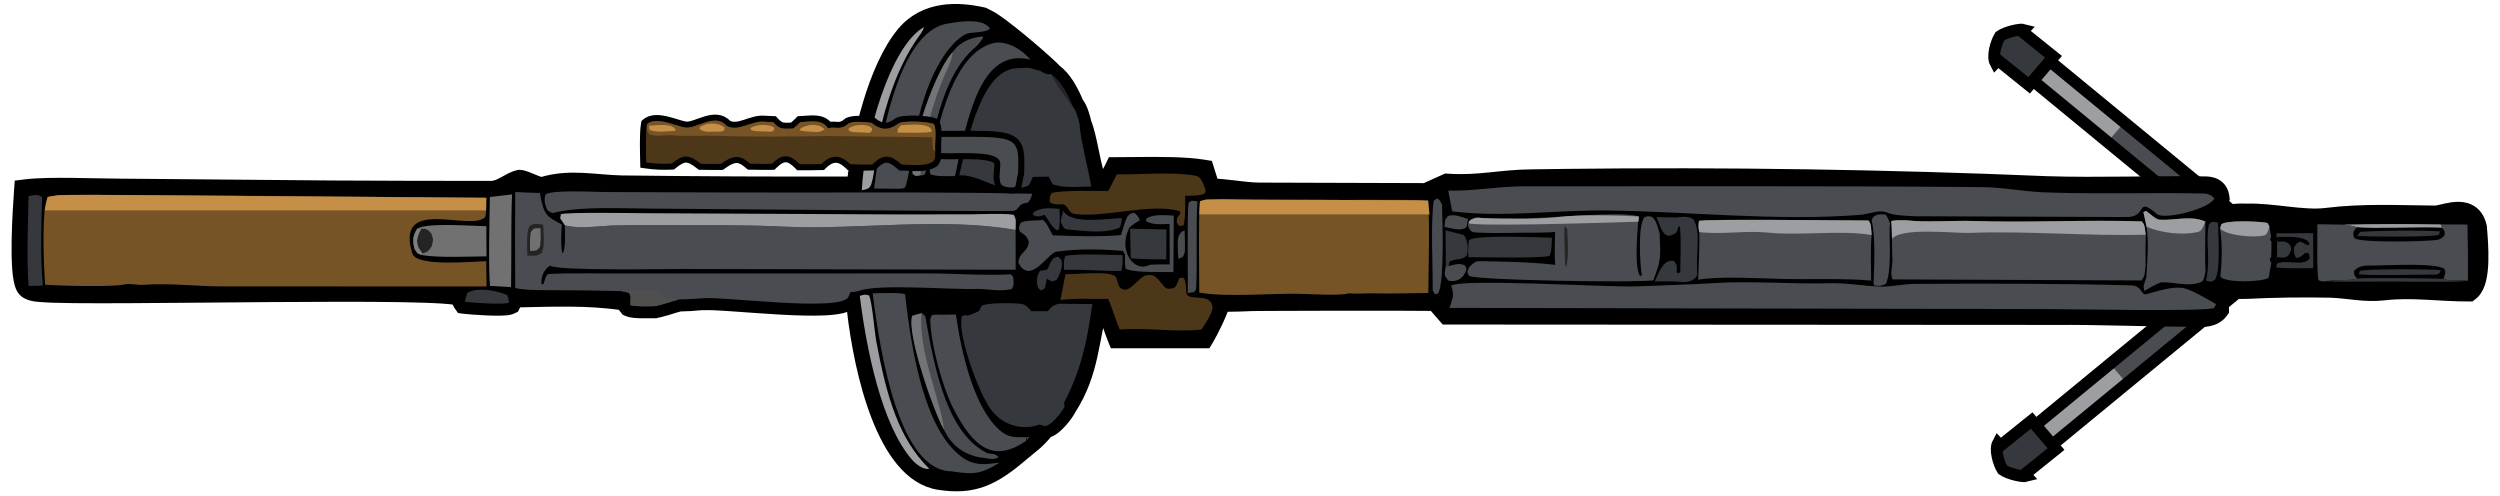
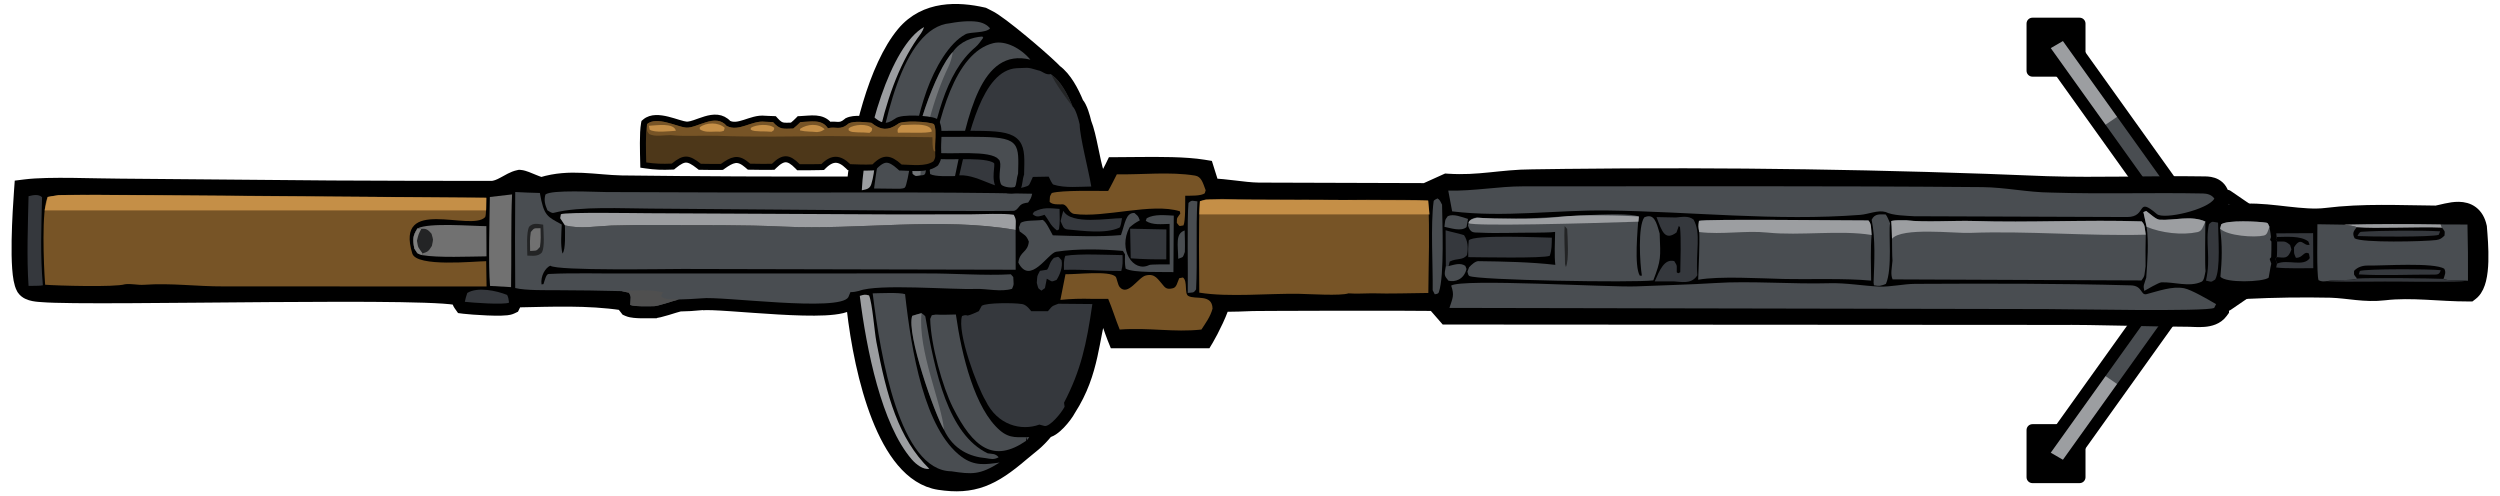
<svg xmlns="http://www.w3.org/2000/svg" width="212" height="42" viewBox="0 0 212 42" fill="none">
-   <path d="M174.21 5.244L194.648 22.051L193.222 23.715L172.658 6.803" fill="#9C9EA1" />
-   <path d="M180.172 10.343L194.228 21.902L192.581 23.824L178.522 12.262" fill="#494D51" />
-   <path d="M173.957 5.294L194.394 22.102L192.97 23.763L172.406 6.851" stroke="black" stroke-linejoin="round" />
-   <path d="M172.071 7.236L174.138 4.812L171.481 2.676L171.625 2.521C171.351 2.442 170.121 2.692 169.6 3.066C169.254 3.623 168.931 4.786 169.213 5.316L169.418 5.102L172.071 7.236Z" fill="#35383D" stroke="black" />
-   <path d="M174.426 37.651L194.863 20.843L193.437 19.179L172.873 36.091" fill="#9C9EA1" />
-   <path d="M180.388 32.551L194.444 20.992L192.797 19.07L178.738 30.632" fill="#494D51" />
-   <path d="M174.172 37.6L194.61 20.792L193.186 19.131L172.622 36.043" stroke="black" stroke-linejoin="round" />
-   <path d="M172.287 35.658L174.353 38.082L171.697 40.218L171.841 40.373C171.566 40.452 170.336 40.202 169.816 39.828C169.47 39.271 169.147 38.108 169.429 37.578L169.633 37.792L172.287 35.658Z" fill="#35383D" stroke="black" />
-   <path d="M122.806 27.01L122.574 27.01L122.422 26.835L121.57 25.858C120.496 25.838 116.89 25.833 113.409 25.838C111.526 25.841 109.686 25.847 108.314 25.854C107.629 25.857 107.06 25.86 106.663 25.863C106.465 25.865 106.31 25.867 106.205 25.869C106.177 25.87 106.152 25.871 106.132 25.871L106.052 25.874C105.227 25.912 104.714 25.92 104.322 25.924C104.094 25.926 103.913 25.928 103.738 25.933C103.709 26.03 103.675 26.133 103.637 26.238C103.531 26.525 103.39 26.854 103.241 27.176C102.945 27.817 102.601 28.47 102.418 28.774L102.27 29.021L94.542 29.021L94.413 28.701C94.303 28.427 94.121 27.91 93.947 27.411C93.813 27.026 93.681 26.65 93.582 26.379C93.502 26.351 93.435 26.326 93.37 26.298C93.023 27.612 92.856 28.827 92.559 30.156C92.23 31.629 91.756 33.133 90.719 34.748C90.547 35.077 90.205 35.535 89.855 35.901C89.672 36.09 89.468 36.276 89.265 36.41C89.163 36.477 89.047 36.543 88.922 36.585C88.891 36.596 88.857 36.605 88.821 36.613C87.953 37.66 87.561 37.852 86.704 38.584C85.497 39.617 84.461 40.354 83.35 40.766C82.223 41.183 81.061 41.252 79.625 41.031C78.398 40.843 77.372 40.123 76.525 39.122C75.68 38.123 74.989 36.815 74.424 35.378C73.294 32.503 72.632 29.012 72.308 26.16L72.309 26.16C72.282 25.928 72.259 25.775 72.234 25.672C72.224 25.673 72.212 25.674 72.199 25.676C72.115 25.753 72.023 25.814 71.934 25.86C71.769 25.947 71.578 26.01 71.381 26.058C70.986 26.154 70.488 26.207 69.939 26.235C68.838 26.289 67.438 26.241 66.03 26.16C64.622 26.08 63.176 25.965 61.999 25.885C61.407 25.845 60.883 25.812 60.457 25.797C60.021 25.781 59.721 25.785 59.56 25.805L59.56 25.806C59.437 25.821 58.98 25.848 58.559 25.869C58.212 25.887 57.834 25.901 57.642 25.903C57.401 25.961 56.999 26.092 56.558 26.226C56.337 26.293 56.11 26.358 55.914 26.404C55.76 26.441 55.557 26.481 55.383 26.475L55.382 26.477C55.197 26.476 54.763 26.488 54.375 26.481C54.175 26.477 53.967 26.467 53.781 26.447C53.612 26.429 53.403 26.397 53.236 26.322L53.121 26.271L53.043 26.17C53.024 26.146 52.921 26.014 52.821 25.887C52.798 25.857 52.775 25.826 52.753 25.798C49.828 25.365 46.832 25.499 43.822 25.559C43.819 25.562 43.816 25.566 43.812 25.57C43.788 25.597 43.762 25.634 43.731 25.686L43.624 25.889L43.546 26.048L43.386 26.124C43.251 26.188 43.087 26.213 42.967 26.228C42.828 26.244 42.667 26.253 42.496 26.257C42.154 26.266 41.74 26.257 41.329 26.24C40.509 26.206 39.663 26.138 39.353 26.1L39.13 26.071L39 25.887C38.986 25.867 38.985 25.866 38.972 25.848C38.962 25.834 38.938 25.801 38.916 25.756C38.898 25.72 38.885 25.685 38.882 25.677C38.877 25.663 38.871 25.647 38.861 25.622L38.862 25.621C38.821 25.514 38.79 25.436 38.763 25.372C38.725 25.364 38.676 25.355 38.616 25.345C38.385 25.306 38.044 25.271 37.6 25.24C36.714 25.179 35.464 25.138 33.956 25.113C30.942 25.064 26.925 25.078 22.785 25.108C14.533 25.168 5.742 25.295 3.571 25.112C3.453 25.103 3.133 25.09 2.84 25.031C2.689 25.001 2.516 24.954 2.356 24.875C2.218 24.807 2.059 24.7 1.942 24.531L1.896 24.455C1.781 24.246 1.708 23.979 1.657 23.709C1.605 23.43 1.568 23.105 1.542 22.755C1.491 22.055 1.482 21.22 1.496 20.382C1.524 18.704 1.642 16.972 1.699 16.188L1.729 15.771L2.144 15.719C3.145 15.592 4.671 15.578 6.172 15.595C7.699 15.612 9.191 15.658 10.212 15.659L10.216 15.659L28.107 15.815C32.611 15.837 37.145 15.852 41.65 15.85C41.986 15.85 42.312 15.711 42.7 15.5C42.877 15.404 43.096 15.276 43.292 15.178C43.496 15.075 43.728 14.975 43.977 14.925L44.042 14.912L44.106 14.916C44.293 14.927 44.514 15.005 44.679 15.066C44.862 15.136 45.076 15.226 45.265 15.304C45.463 15.385 45.639 15.454 45.78 15.498C45.843 15.517 45.887 15.527 45.916 15.532C47.128 15.162 48.27 15.117 49.379 15.167C49.939 15.192 50.501 15.242 51.052 15.287C51.607 15.333 52.159 15.375 52.722 15.387C59.259 15.468 65.796 15.497 72.333 15.478C72.556 13.396 73.01 11.017 73.673 8.809C74.382 6.447 75.344 4.225 76.55 2.781C78.446 0.511 81.305 0.665 83.371 1.13L83.434 1.144L83.49 1.172L83.855 1.358C84.141 1.488 84.576 1.789 85.038 2.135C85.536 2.508 86.121 2.976 86.702 3.457C87.713 4.295 88.739 5.195 89.285 5.724L89.503 5.942L89.538 5.98C89.963 6.288 90.324 6.74 90.623 7.218C90.921 7.694 91.177 8.226 91.386 8.736C91.478 8.84 91.546 8.958 91.596 9.053C91.672 9.2 91.739 9.367 91.797 9.529C91.904 9.832 91.991 10.157 92.043 10.389C92.278 10.969 92.454 11.78 92.614 12.55C92.784 13.366 92.939 14.152 93.129 14.737C93.225 15.032 93.316 15.233 93.397 15.349C93.403 15.357 93.411 15.362 93.416 15.368C93.451 15.341 93.504 15.294 93.572 15.212C93.743 15.007 93.957 14.662 94.218 14.126L94.357 13.839L94.677 13.839L96.411 13.825C98.299 13.806 100.53 13.797 102.063 14.047L102.374 14.098L102.468 14.398L102.862 15.648C103.384 15.66 103.987 15.729 104.573 15.799C105.34 15.891 106.097 15.986 106.742 15.994L120.852 16.038L122.522 15.283L122.639 15.231L122.766 15.239C124.094 15.327 125.209 15.24 126.335 15.127C127.455 15.015 128.605 14.874 129.949 14.87L132.676 14.833C146.311 14.672 159.948 14.878 173.579 15.45C175.8 15.52 178.03 15.507 180.27 15.486C182.508 15.464 184.758 15.433 187.001 15.469C187.226 15.473 187.579 15.495 187.896 15.672C188.253 15.872 188.496 16.227 188.549 16.736L188.562 16.858L188.517 16.974C188.349 17.402 188.149 17.715 187.911 17.954C188.091 17.949 188.26 17.937 188.428 17.918C188.984 17.856 189.613 17.733 190.51 17.779C191.599 17.738 192.825 17.896 193.976 18.024C195.161 18.157 196.271 18.259 197.214 18.144C200.44 17.747 203.445 17.919 206.592 17.944C206.833 17.899 207.083 17.831 207.424 17.757C207.754 17.685 208.135 17.617 208.51 17.624C208.888 17.631 209.3 17.715 209.654 17.983C210.014 18.256 210.252 18.669 210.371 19.212L210.379 19.246L210.381 19.28C210.434 19.935 210.537 21.088 210.503 22.171C210.486 22.712 210.434 23.259 210.315 23.73C210.216 24.126 210.052 24.54 209.759 24.831L209.625 24.948L209.489 25.053L209.318 25.054C208.122 25.059 206.891 24.965 205.709 24.906C204.514 24.847 203.349 24.823 202.219 24.956C201.356 25.058 200.585 25.012 199.848 24.938C199.098 24.862 198.419 24.764 197.658 24.736C195.27 24.686 192.882 24.719 190.495 24.836L190.488 24.837C189.514 24.871 188.831 24.765 188.267 24.733C188.124 24.726 187.98 24.721 187.83 24.724C188.05 24.929 188.247 25.199 188.437 25.557L188.495 25.665L188.497 25.788L188.504 26.19L188.507 26.36L188.405 26.499C188.02 27.023 187.406 27.168 186.924 27.21C186.691 27.23 186.435 27.229 186.206 27.222L185.654 27.201C181.816 27.186 178.083 27.017 174.277 27.043L174.273 27.043L122.806 27.01Z" fill="black" stroke="black" stroke-width="1.02" />
+   <path d="M172.351 35.969H176.351C176.627 35.969 176.851 36.193 176.851 36.469V40.469C176.851 40.745 176.627 40.969 176.351 40.969H172.351C172.075 40.969 171.851 40.745 171.851 40.469V36.469C171.851 36.193 172.075 35.969 172.351 35.969Z" fill="black" />
+   <path d="M175.543 39.341L190.934 17.816L189.126 16.578L173.64 38.236" fill="#9C9EA1" />
+   <path d="M179.983 32.873L190.568 18.069L188.479 16.639L177.892 31.446" fill="#494D51" />
+   <path d="M175.285 39.358L190.676 17.833L188.871 16.597L173.385 38.255" stroke="black" stroke-linejoin="round" />
+   <path d="M172.351 6.5H176.351C176.627 6.5 176.851 6.276 176.851 6V2C176.851 1.724 176.627 1.5 176.351 1.5H172.351C172.075 1.5 171.851 1.724 171.851 2V6C171.851 6.276 172.075 6.5 172.351 6.5Z" fill="black" />
+   <path d="M175.543 3.128L190.934 24.653L189.126 25.891L173.64 4.233" fill="#9C9EA1" />
+   <path d="M179.983 9.597L190.568 24.4L188.479 25.831L177.892 11.024" fill="#494D51" />
+   <path d="M175.285 3.112L190.676 24.636L188.871 25.872L173.385 4.214" stroke="black" stroke-linejoin="round" />
+   <path d="M122.806 27.01L122.574 27.01L122.422 26.835L121.57 25.858C120.496 25.838 116.89 25.833 113.409 25.838C111.526 25.841 109.686 25.847 108.314 25.854C107.629 25.857 107.06 25.86 106.663 25.863C106.465 25.865 106.31 25.867 106.205 25.869C106.177 25.87 106.152 25.871 106.132 25.871L106.052 25.874C105.227 25.912 104.714 25.92 104.322 25.924C104.094 25.926 103.913 25.928 103.738 25.933C103.709 26.03 103.675 26.133 103.637 26.238C103.531 26.525 103.39 26.854 103.241 27.176C102.945 27.817 102.601 28.47 102.418 28.774L102.27 29.021L94.542 29.021L94.413 28.701C94.303 28.427 94.121 27.91 93.947 27.411C93.813 27.026 93.681 26.65 93.582 26.379C93.502 26.351 93.435 26.326 93.37 26.298C93.023 27.612 92.856 28.827 92.559 30.156C92.23 31.629 91.756 33.133 90.719 34.748C90.547 35.077 90.205 35.535 89.855 35.901C89.672 36.09 89.468 36.276 89.265 36.41C89.163 36.477 89.047 36.543 88.922 36.585C88.891 36.596 88.857 36.605 88.821 36.613C87.953 37.66 87.561 37.852 86.704 38.584C85.497 39.617 84.461 40.354 83.35 40.766C82.223 41.183 81.061 41.252 79.625 41.031C78.398 40.843 77.372 40.123 76.525 39.122C75.68 38.123 74.989 36.815 74.424 35.378C73.294 32.503 72.632 29.012 72.308 26.16C72.281 25.928 72.259 25.775 72.234 25.672C72.224 25.673 72.212 25.674 72.199 25.676C72.115 25.753 72.023 25.814 71.934 25.86C71.769 25.947 71.578 26.01 71.381 26.058C70.986 26.154 70.488 26.207 69.939 26.235C68.838 26.289 67.438 26.241 66.03 26.16C64.622 26.08 63.176 25.965 61.999 25.885C61.407 25.845 60.883 25.812 60.457 25.797C60.021 25.781 59.721 25.785 59.56 25.805L59.56 25.806C59.437 25.821 58.98 25.848 58.559 25.869C58.212 25.887 57.834 25.901 57.642 25.903C57.401 25.961 56.999 26.092 56.558 26.226C56.337 26.293 56.11 26.358 55.914 26.404C55.76 26.441 55.557 26.481 55.383 26.475L55.382 26.477C55.197 26.476 54.763 26.488 54.375 26.481C54.175 26.477 53.967 26.467 53.781 26.447C53.612 26.429 53.403 26.397 53.236 26.322L53.121 26.271L53.043 26.17C53.024 26.146 52.921 26.014 52.821 25.887C52.798 25.857 52.775 25.826 52.753 25.798C49.828 25.365 46.832 25.499 43.822 25.559C43.819 25.562 43.816 25.566 43.812 25.57C43.788 25.597 43.762 25.634 43.731 25.686L43.624 25.889L43.546 26.048L43.386 26.124C43.251 26.188 43.087 26.213 42.967 26.228C42.828 26.244 42.667 26.253 42.496 26.257C42.154 26.266 41.74 26.257 41.329 26.24C40.509 26.206 39.663 26.138 39.353 26.1L39.13 26.071L39 25.887C38.986 25.867 38.985 25.866 38.972 25.848C38.962 25.834 38.938 25.801 38.916 25.756C38.898 25.72 38.885 25.685 38.882 25.677C38.877 25.663 38.871 25.647 38.861 25.622L38.862 25.621C38.821 25.514 38.79 25.436 38.763 25.372C38.725 25.364 38.676 25.355 38.616 25.345C38.385 25.306 38.044 25.271 37.6 25.24C36.714 25.179 35.464 25.138 33.956 25.113C30.942 25.064 26.925 25.078 22.785 25.108C14.533 25.168 5.742 25.295 3.571 25.112C3.453 25.103 3.133 25.09 2.84 25.031C2.689 25.001 2.516 24.954 2.356 24.875C2.218 24.807 2.059 24.7 1.942 24.531L1.896 24.455C1.781 24.246 1.708 23.979 1.657 23.709C1.605 23.43 1.568 23.105 1.542 22.755C1.491 22.055 1.482 21.22 1.496 20.382C1.524 18.704 1.642 16.972 1.699 16.188L1.729 15.771L2.144 15.719C3.145 15.592 4.671 15.578 6.172 15.595C7.699 15.612 9.191 15.658 10.212 15.659L10.216 15.659L28.107 15.815C32.611 15.837 37.145 15.852 41.65 15.85C41.986 15.85 42.312 15.711 42.7 15.5C42.877 15.404 43.096 15.276 43.292 15.178C43.496 15.075 43.728 14.975 43.977 14.925L44.042 14.912L44.106 14.916C44.293 14.927 44.514 15.005 44.679 15.066C44.862 15.136 45.076 15.226 45.265 15.304C45.463 15.385 45.639 15.454 45.78 15.498C45.843 15.517 45.887 15.527 45.916 15.532C47.128 15.162 48.27 15.117 49.379 15.167C49.939 15.192 50.501 15.242 51.052 15.287C51.607 15.333 52.159 15.375 52.722 15.387C59.259 15.468 65.796 15.497 72.333 15.478C72.556 13.396 73.01 11.017 73.673 8.809C74.382 6.447 75.344 4.225 76.55 2.781C78.446 0.511 81.305 0.665 83.371 1.13L83.434 1.144L83.49 1.172L83.855 1.358C84.141 1.488 84.576 1.789 85.038 2.135C85.536 2.508 86.121 2.976 86.702 3.457C87.713 4.295 88.739 5.195 89.285 5.724L89.503 5.942L89.538 5.98C89.963 6.288 90.324 6.74 90.623 7.218C90.921 7.694 91.177 8.226 91.386 8.736C91.478 8.84 91.546 8.958 91.596 9.053C91.672 9.2 91.739 9.367 91.797 9.529C91.904 9.832 91.991 10.157 92.043 10.389C92.278 10.969 92.454 11.78 92.614 12.55C92.784 13.366 92.939 14.152 93.129 14.737C93.225 15.032 93.316 15.233 93.397 15.349C93.403 15.357 93.411 15.362 93.416 15.368C93.451 15.341 93.504 15.294 93.572 15.212C93.743 15.007 93.957 14.662 94.218 14.126L94.357 13.839L94.677 13.839L96.411 13.825C98.299 13.806 100.53 13.797 102.063 14.047L102.374 14.098L102.468 14.398L102.862 15.648C103.384 15.66 103.987 15.729 104.573 15.799C105.34 15.891 106.097 15.986 106.742 15.994L120.852 16.038L122.522 15.283L122.639 15.231L122.766 15.239C124.094 15.327 125.209 15.24 126.335 15.127C127.455 15.015 128.605 14.874 129.949 14.87L132.676 14.833C146.311 14.672 159.948 14.878 173.579 15.45C175.8 15.52 178.03 15.507 180.27 15.486C182.508 15.464 184.758 15.433 187.001 15.469C187.226 15.473 187.579 15.495 187.896 15.672C188.253 15.872 188.496 16.227 188.549 16.736L188.562 16.858L188.517 16.974C188.349 17.402 188.149 17.715 187.911 17.954C188.091 17.949 188.26 17.937 188.428 17.918C188.984 17.856 189.613 17.733 190.51 17.779C191.599 17.738 192.825 17.896 193.976 18.024C195.161 18.157 196.271 18.259 197.214 18.144C200.44 17.747 203.445 17.919 206.592 17.944C206.833 17.899 207.083 17.831 207.424 17.757C207.754 17.685 208.135 17.617 208.51 17.624C208.888 17.631 209.3 17.715 209.654 17.983C210.014 18.256 210.252 18.669 210.371 19.212L210.379 19.246L210.381 19.28C210.434 19.935 210.537 21.088 210.503 22.171C210.486 22.712 210.434 23.259 210.315 23.73C210.216 24.126 210.052 24.54 209.759 24.831L209.625 24.948L209.489 25.053L209.318 25.054C208.122 25.059 206.891 24.965 205.709 24.906C204.514 24.847 203.349 24.823 202.219 24.956C201.356 25.058 200.585 25.012 199.848 24.938C199.098 24.862 198.419 24.764 197.658 24.736C195.27 24.686 192.882 24.719 190.495 24.836L190.488 24.837C189.514 24.871 188.831 24.765 188.267 24.733C188.124 24.726 187.98 24.721 187.83 24.724C188.05 24.929 188.247 25.199 188.437 25.557L188.495 25.665L188.497 25.788L188.504 26.19L188.507 26.36L188.405 26.499C188.02 27.023 187.406 27.168 186.924 27.21C186.691 27.23 186.435 27.229 186.206 27.222L185.654 27.201C181.816 27.186 178.083 27.017 174.277 27.043L174.273 27.043L122.806 27.01Z" fill="black" stroke="black" stroke-width="1.02" />
  <path d="M80.579 1.968C81.579 1.782 82.536 1.742 83.124 1.894C83.712 2.047 83.956 2.406 83.956 2.406C83.608 2.822 82.287 2.686 81.882 2.9C80.47 3.648 79.272 5.778 78.591 7.663C78.234 8.668 77.935 9.721 77.698 10.808C77.564 11.412 77 15.691 76.73 15.907C76.57 16.034 76.124 16.006 75.936 16.005L74.12 15.984C74.796 10.72 76.493 2.326 80.579 1.968Z" fill="#494D51" />
  <path d="M78.146 26.554C78.194 26.578 78.46 26.793 78.466 26.829C79.287 31.593 80.4 36.837 83.76 38.444C84.163 38.507 84.388 38.44 84.686 38.774C84.277 39.004 84.014 38.918 83.589 38.85C82.296 38.736 80.855 38.161 80.046 36.437C79.275 35.155 76.842 28.285 77.356 26.785C77.62 26.702 77.878 26.621 78.146 26.554Z" fill="#494D51" />
  <path d="M86.123 19.501L86.129 22.873L57.935 22.807C56.697 22.802 47.251 22.987 46.661 22.53C46.237 22.726 45.826 23.407 45.921 24.117L46.084 24.096C46.2 23.759 46.307 23.246 46.522 23.234C48.721 23.12 51.302 23.221 53.465 23.188L78.481 23.187C80.729 23.169 83.567 23.392 85.718 23.259L85.925 23.492C85.95 24.133 86.014 24.058 85.823 24.489C84.912 24.786 83.603 24.464 82.738 24.5C80.747 24.583 74.443 24.037 72.845 24.669C72.554 24.739 72.409 24.768 72.115 24.774L71.941 25.199C71.195 26.479 61.15 25.092 59.496 25.299C59.298 25.324 57.767 25.404 57.568 25.396C57.049 25.512 55.727 26.002 55.383 25.967C54.957 25.966 53.794 26.013 53.445 25.857C53.475 25.176 53.551 25.206 53.339 24.822L52.706 24.688C50.9 24.641 49.094 24.615 47.29 24.61C46.346 24.604 44.572 24.644 43.691 24.425C43.668 21.711 43.668 18.997 43.692 16.283C44.378 16.311 45.097 16.358 45.78 16.364C46.122 18.352 46.42 18.362 47.636 19.039C47.606 19.827 47.515 20.794 47.699 21.502C47.984 21.187 47.911 19.672 47.904 19.114C49.248 19.43 50.496 19.186 51.855 19.126C53.271 19.081 54.687 19.067 56.103 19.085C59.526 19.1 62.993 19.055 66.413 19.216C72.811 19.518 79.778 18.388 86.123 19.501Z" fill="#494D51" />
  <path d="M57.568 25.396C57.049 25.512 55.727 26.002 55.383 25.967C54.957 25.967 53.794 26.013 53.445 25.857C53.475 25.176 53.551 25.206 53.339 24.822L52.706 24.688C53.726 24.63 55.162 24.534 56.153 24.777L56.261 24.791C56.141 24.875 56.132 24.941 56.06 25.116C56.291 25.443 57.201 25.382 57.568 25.396Z" fill="#4F4F4F" />
  <path d="M46.062 19.05C46.089 19.711 46.205 20.904 45.963 21.398C45.633 21.78 45.143 21.681 44.716 21.676C44.71 20.991 44.623 19.714 44.87 19.227C45.21 18.861 45.638 19 46.062 19.05Z" fill="#232425" />
  <path d="M45.837 19.35C45.854 19.996 45.877 20.316 45.787 20.944C45.439 21.356 45.47 21.228 44.955 21.283C44.939 20.628 44.917 20.31 45.012 19.674C45.346 19.255 45.316 19.389 45.837 19.35Z" fill="#717171" />
  <path d="M92.54 15.817C91.555 15.825 90.298 15.966 89.33 15.654C89.222 15.619 89.004 15.141 88.931 14.978L87.586 15.003C87.225 15.764 87.36 15.718 86.827 15.874C84.727 16.49 83.178 14.783 81.346 14.866C82.138 11.417 83.293 5.951 86.211 5.784C87.154 5.773 87.007 5.647 88.031 5.965C88.369 5.999 88.651 6.397 89.121 6.281L89.188 6.355C89.926 6.86 90.537 7.982 90.953 9.026C91.211 9.228 91.463 10.114 91.556 10.547C91.565 11.614 92.311 14.416 92.54 15.817Z" fill="#35383D" />
  <path d="M89.188 6.355C89.926 6.86 90.537 7.982 90.953 9.026C90.636 8.663 89.317 6.845 89.188 6.355Z" fill="#232425" />
-   <path d="M90.353 23.25C91.169 23.295 94.055 22.916 94.603 23.46C94.711 23.569 94.776 24.14 94.951 24.345C95.65 25.158 96.516 23.511 97.166 23.36C97.968 23.175 98.15 23.651 98.725 24.297C98.944 24.543 99.219 24.507 99.47 24.441C99.781 24.358 99.824 23.982 99.997 23.593L100.314 23.531C100.733 23.849 100.413 24.887 100.764 25.093C101.354 25.439 102.794 24.886 102.824 26.173C102.637 26.867 102.229 27.406 101.88 27.946C99.523 28.202 97.455 27.759 94.951 27.946C94.603 27.104 94.305 26.105 93.973 25.343L92.901 25.344L92.572 25.343C91.761 25.318 90.745 25.337 89.92 25.433L90.353 23.25Z" fill="#4D3719" />
+   <path d="M90.353 23.25C91.169 23.295 94.055 22.916 94.603 23.46C94.711 23.569 94.776 24.14 94.951 24.345C95.65 25.158 96.516 23.511 97.166 23.36C97.968 23.175 98.15 23.651 98.725 24.297C98.944 24.543 99.219 24.507 99.47 24.441C99.781 24.358 99.824 23.982 99.997 23.593L100.314 23.531C100.733 23.849 100.413 24.887 100.764 25.093C101.354 25.439 102.794 24.886 102.824 26.173C102.637 26.867 102.229 27.406 101.88 27.946C99.523 28.202 97.455 27.759 94.951 27.946C94.603 27.104 94.305 26.105 93.973 25.343L92.901 25.344L92.572 25.343C91.761 25.318 90.745 25.337 89.92 25.433L90.353 23.25Z" fill="#775426" />
  <path d="M47.904 19.114C47.769 18.913 47.636 18.71 47.503 18.505L47.561 18.169C47.854 17.972 54.31 18.081 55.004 18.081L75.855 18.182L82.323 18.175C83.345 18.169 85.024 18.071 85.963 18.212C86.219 18.675 86.129 18.748 86.123 19.501C79.778 18.388 72.811 19.518 66.413 19.217C62.993 19.055 59.526 19.101 56.103 19.085C54.687 19.067 53.272 19.081 51.855 19.126C50.496 19.186 49.248 19.43 47.904 19.114Z" fill="#9C9EA1" />
  <path d="M43.167 25.663C42.741 25.865 39.998 25.665 39.416 25.593C39.48 25.277 39.531 25.134 39.626 24.843C40.497 24.304 42.096 24.646 43.004 25.01C43.122 25.254 43.121 25.358 43.167 25.663Z" fill="#35383D" />
  <path d="M41.228 22.149L41.261 24.293L18.984 24.287C16.647 24.297 14.525 23.984 12.197 24.151C11.68 24.188 11.11 24.033 10.599 24.105C9.771 24.367 4.857 24.228 3.83 24.145C3.824 24.064 3.818 23.984 3.812 23.904C3.712 22.518 3.512 17.736 4.035 16.72C4.836 16.463 6.762 16.523 7.656 16.525L13.479 16.539L41.243 16.77C41.244 17.012 41.237 18.312 41.14 18.414C39.918 19.684 33.463 16.567 34.962 21.496C35.321 22.677 40.286 22.151 41.228 22.149Z" fill="#775426" />
  <path d="M121.115 17.007C121.249 19.855 121.144 22.02 121.123 24.843C119.58 24.855 117.892 24.924 116.361 24.872C115.738 24.881 114.963 24.923 114.353 24.876C113.686 25.104 111.016 24.931 110.17 24.916C107.605 24.869 104.181 25.222 101.699 24.815C101.694 23.162 101.618 18.511 101.755 17.1C102.116 16.87 102.493 16.901 102.883 16.889L103.682 16.867C106.342 17.006 109.207 16.936 111.884 16.941L113.944 16.954L115.984 16.939L117.125 16.946C118.401 16.961 119.854 16.924 121.115 17.007Z" fill="#775426" />
  <path d="M187.924 25.792L187.764 26.109C187.177 26.45 175.226 26.205 173.609 26.21L122.912 26.11C123.187 25.263 123.35 25.039 123.058 24.22C123.968 23.603 136.591 24.381 138.766 24.285C140.326 24.216 143.575 24.127 145.457 24.002C148.394 23.806 152.085 24.109 155.116 24.018C156.558 23.975 157.978 24.246 159.396 24.302C160.305 24.338 161.426 24.077 162.393 24.072C168.494 24.042 174.597 24.029 180.696 24.199C181.705 24.226 181.515 25.075 182.031 24.942C183.019 24.689 184.181 24.246 185.216 24.444C185.814 24.559 187.311 25.43 187.924 25.792Z" fill="#494D51" />
  <path d="M122.812 16.164C125.007 16.212 127.06 15.801 129.159 15.802C142.138 15.805 155.12 15.756 168.099 15.868C170.017 15.884 171.979 16.315 173.901 16.329C178.209 16.467 182.51 16.322 186.815 16.407C187.138 16.415 187.544 16.497 187.777 16.84C187.267 17.771 183.484 18.652 182.903 18.152C181.098 16.6 182.126 18.407 180.383 18.404L162.307 18.337C161.625 18.29 160.515 18.284 159.9 17.977C159.245 17.789 158.446 18.167 157.75 18.221C150.606 18.767 143.47 17.944 136.339 17.849C131.93 17.791 127.609 18.466 123.143 17.924L122.812 16.164Z" fill="#494D51" />
  <path d="M181.96 19.901C181.938 20.837 181.93 21.64 181.946 22.576C181.83 23.351 181.916 23.358 181.598 23.782L160.49 23.692C160.298 23.233 160.43 22.785 160.483 22.101C160.448 21.706 160.45 20.689 160.443 20.245L160.41 19.22L160.378 18.744C160.72 18.649 161.305 18.68 161.669 18.68C163.181 18.872 165.763 18.687 167.367 18.74C172.071 18.896 176.928 18.619 181.62 18.775C181.916 19.12 181.844 19.197 181.96 19.901Z" fill="#494D51" />
  <path d="M161.669 18.68C163.181 18.872 165.763 18.687 167.367 18.74C172.071 18.896 176.928 18.619 181.62 18.775C181.916 19.12 181.844 19.197 181.96 19.901C177.03 20.036 171.972 19.564 167.03 19.75C165.744 19.798 161.293 19.253 160.443 20.245L160.41 19.22L160.378 18.744C160.72 18.649 161.305 18.68 161.669 18.68Z" fill="#9C9EA1" />
  <path d="M158.712 19.927C158.609 21.05 158.658 22.63 158.672 23.797C156.39 23.583 153.537 23.707 151.202 23.655C149.298 23.612 145.81 23.398 144.007 23.721C144.043 22.651 144.146 20.679 144.094 19.678C144.017 19.242 144.006 19.182 144.072 18.736C144.401 18.549 156.814 18.703 158.443 18.695C158.711 19.01 158.652 19.282 158.712 19.927Z" fill="#494D51" />
  <path d="M144.094 19.678C144.017 19.242 144.006 19.182 144.072 18.736C144.401 18.549 156.814 18.703 158.443 18.695C158.711 19.01 158.652 19.282 158.712 19.927C156.071 19.488 152.623 20.009 149.877 19.722C148.021 19.529 146.054 19.913 144.094 19.678Z" fill="#9C9EA1" />
  <path d="M140.739 19.808C140.821 21.864 140.866 22.035 140.2 23.776C138.542 23.987 125.187 23.763 124.594 23.4C124.497 23.341 124.479 23.18 124.437 23.038L124.577 22.665C124.785 22.439 125.115 22.143 125.364 22.146C127.469 22.173 129.815 22.219 131.891 22.46C131.8 21.73 131.856 20.456 131.874 19.666C131.394 19.729 130.651 19.715 130.15 19.73C128.604 19.716 127.001 19.806 125.451 19.726C124.982 19.701 124.696 19.798 124.487 19.128C124.557 18.783 124.504 18.836 124.677 18.662C124.822 18.515 125.208 18.411 125.359 18.436C126.445 18.617 127.922 18.5 128.914 18.527C130.608 18.573 137.711 17.847 138.948 18.359C138.877 19.426 138.564 22.586 139.056 23.375L139.231 23.377C139.058 22.306 138.887 19.211 139.433 18.435C140.263 18.055 140.462 18.822 140.739 19.808Z" fill="#494D51" />
  <path d="M132.898 19.416C132.934 20.13 133.064 22.11 132.788 22.643L132.713 22.394C132.715 21.272 132.615 20.307 132.683 19.169L132.898 19.416Z" fill="#232425" />
  <path d="M87.529 16.428C87.441 16.822 87.371 16.898 87.184 17.177C86.912 17.218 86.641 17.243 86.432 17.509C86.268 17.718 86.135 17.881 85.92 17.883C82.679 17.913 79.363 17.877 76.13 17.854L55.123 17.689C52.898 17.685 49.207 17.466 46.963 18.047C46.771 18.097 46.629 17.95 46.422 17.835C46.219 17.351 46.111 17.007 46.251 16.497C46.756 16.072 50.494 16.284 51.397 16.286L61.61 16.321C70.224 16.354 78.922 16.25 87.529 16.428Z" fill="#494D51" />
  <path d="M84.768 39.223C83.083 40.29 82.411 40.226 80.676 39.966C76.302 39.919 74.661 30.225 74.003 24.876C74.57 24.867 76.284 24.783 76.75 24.944C77.292 29.831 78.402 36.426 81.553 38.745C82.646 39.55 83.609 39.385 84.768 39.223Z" fill="#494D51" />
-   <path d="M102.241 16.134L102.167 16.383C101.869 16.637 100.907 16.589 100.507 16.599C100.498 17.154 100.536 18.756 100.359 19.114C99.949 19.169 100.074 19.248 99.795 18.898C99.806 18.387 99.787 18.557 100.089 18.113L100.05 17.917C97.663 17.171 93.641 18.5 91.109 18.142C90.593 18.069 90.596 17.427 90.142 17.329C89.822 17.322 89.235 17.391 89.008 17.11C89.049 16.558 88.991 16.726 89.19 16.367C90.07 16.117 92.977 16.197 93.97 16.193C94.192 15.82 94.494 15.196 94.708 14.783C96.866 14.821 99.184 14.543 101.34 14.889C101.873 14.975 102 15.487 102.241 16.134Z" fill="#4D3719" />
+   <path d="M102.241 16.134L102.167 16.383C101.869 16.637 100.907 16.589 100.507 16.599C100.498 17.154 100.536 18.756 100.359 19.114C99.949 19.169 100.074 19.248 99.795 18.898C99.806 18.387 99.787 18.557 100.089 18.113L100.05 17.917C97.663 17.171 93.641 18.5 91.109 18.142C90.593 18.069 90.596 17.427 90.142 17.329C89.822 17.322 89.235 17.391 89.008 17.11C89.049 16.558 88.991 16.726 89.19 16.367C90.07 16.117 92.977 16.197 93.97 16.193C94.192 15.82 94.494 15.196 94.708 14.783C96.866 14.821 99.184 14.543 101.34 14.889C101.873 14.975 102 15.487 102.241 16.134Z" fill="#775426" />
  <path d="M81.059 26.669C81.558 30.192 82.671 34.676 84.799 36.501C85.66 37.239 86.353 37.049 87.28 37.07L87.097 37.322L87.012 37.038L87.016 37.382C84.269 39.27 82.537 38.002 80.796 34.539C79.936 32.824 78.926 29.248 78.881 27.044L79.017 26.729L79.36 26.675C79.86 26.713 80.544 26.675 81.059 26.669Z" fill="#494D51" />
  <path d="M87.377 5.061C83.161 4.002 82.048 9.827 80.986 14.932C80.47 14.931 79.303 14.996 78.874 14.759L78.841 14.437C79.54 10.095 80.966 4.463 84.232 3.659C85.254 3.408 86.571 4.093 87.377 5.061Z" fill="#494D51" />
  <path d="M187.015 18.789C187.008 19.331 186.969 22.609 187.03 22.993C186.95 23.358 186.914 23.785 186.69 23.892C185.665 24.38 184.313 23.886 183.279 23.944C183.065 23.956 182.05 24.545 181.833 24.669C181.725 24.162 181.809 24.189 182.001 23.543C182.1 22.25 182.226 20.506 182.032 19.232L181.761 17.986L181.994 17.891C182.339 18.13 182.811 18.615 183.148 18.634C184.382 18.704 185.82 18.242 187.015 18.789Z" fill="#494D51" />
  <path d="M187.016 18.789C186.805 19.259 186.733 19.6 186.346 19.683C185.038 19.963 183.282 19.759 182.033 19.232L181.761 17.986L181.994 17.891C182.339 18.13 182.811 18.615 183.149 18.634C184.383 18.704 185.821 18.242 187.016 18.789Z" fill="#9C9EA1" />
  <path d="M99.536 18.285L99.507 23.075C98.646 23.045 96.093 23.159 95.452 22.777C95.375 22.341 95.394 22.018 95.4 21.569C95.352 21.49 95.293 21.393 95.222 21.277C93.408 21.124 91.363 21.074 89.564 21.347C88.88 21.451 87.347 24.243 86.355 22.267C86.481 21.272 87.149 21.448 87.246 20.488C87.019 19.923 86.883 19.948 86.465 19.623L86.401 19.285L86.546 18.911C86.888 18.642 87.863 18.739 88.415 18.646C88.698 18.768 89.043 19.538 89.278 19.956C91.156 20.015 93.194 20.101 95.058 19.935C95.405 18.967 95.457 18.026 96.2 18.06C96.51 18.353 96.49 18.245 96.655 18.688C96.276 18.89 96.133 18.991 95.781 19.289C94.782 21.165 96.102 23.145 97.451 22.475C97.593 22.405 98.936 22.425 99.191 22.419L99.181 18.986C98.548 18.999 97.725 19.111 97.162 18.73L97.241 18.504C97.915 18.134 98.806 18.256 99.536 18.285Z" fill="#494D51" />
  <path d="M192.617 20.486C192.615 20.898 192.62 21.406 192.596 21.806L192.468 21.961L192.604 22.359L192.534 22.683L192.489 22.949L192.382 23.547C191.904 23.927 188.687 24.014 188.292 23.459C188.424 22.074 188.465 20.767 188.265 19.394L188.356 19.032C188.801 18.639 191.561 18.776 192.194 18.886C192.339 18.911 192.331 18.997 192.449 19.236L192.541 19.788L192.576 20.098L192.506 20.341L192.617 20.486Z" fill="#494D51" />
  <path d="M188.266 19.394L188.356 19.032C188.801 18.639 191.562 18.776 192.194 18.886C192.339 18.911 192.331 18.997 192.449 19.236C192.294 19.636 192.265 19.904 191.978 19.973C191.181 20.162 188.91 20.008 188.266 19.394Z" fill="#9C9EA1" />
  <path d="M78.146 26.554C77.814 29.739 79.865 34.207 80.046 36.437C79.275 35.154 76.842 28.283 77.356 26.784C77.62 26.702 77.878 26.621 78.146 26.554Z" fill="#9C9EA1" fill-opacity="0.5" />
  <path d="M41.243 19.179L41.256 21.738C39.837 21.752 37.148 21.872 35.803 21.636C35.324 21.45 35.479 21.598 35.133 21.073C34.986 20.264 35.005 19.989 35.401 19.37C36.372 18.863 39.976 19.17 41.243 19.179Z" fill="#717171" />
  <path d="M35.724 19.411C36.127 19.36 36.293 19.468 36.595 19.823C36.76 20.452 36.752 20.192 36.622 20.855C36.33 21.332 36.255 21.357 35.834 21.491L35.802 21.637C35.323 21.45 35.479 21.598 35.133 21.073C34.986 20.264 35.005 19.989 35.401 19.37L35.724 19.411Z" fill="#232425" />
  <path d="M35.834 21.491L35.802 21.637C35.323 21.45 35.479 21.598 35.133 21.073C34.986 20.264 35.005 19.989 35.401 19.37L35.724 19.411C35.502 19.837 35.473 19.902 35.357 20.419C35.473 21.109 35.449 20.914 35.834 21.491Z" fill="#7F7F7E" />
  <path d="M80.801 4.405C81.418 3.504 82.475 3.147 83.3 3.098L83.378 3.201C83.2 3.452 82.945 3.809 82.737 3.983C80.105 6.176 79.255 10.497 78.479 14.649C78.433 14.899 78.172 14.865 78.058 14.866C77.654 14.915 77.713 14.999 77.395 14.752C77.091 12.188 79.392 5.832 80.801 4.405Z" fill="#494D51" />
  <path d="M80.801 4.405C80.705 4.947 80.6 5.306 80.383 5.751C79.321 7.937 78.073 12.057 78.058 14.866C77.653 14.915 77.713 14.999 77.395 14.752C77.091 12.188 79.392 5.832 80.801 4.405Z" fill="#9C9EA1" fill-opacity="0.5" />
  <path d="M43.423 16.486C43.322 18.575 43.384 22.056 43.338 24.349L41.554 24.245C41.401 22.444 41.513 18.668 41.539 16.705L43.423 16.486Z" fill="#717171" />
  <path d="M131.597 20.155C131.583 20.744 131.6 21.166 131.42 21.69C130.893 21.926 125.456 21.812 124.509 21.806C124.491 21.198 124.494 20.989 124.549 20.388C124.924 19.874 130.65 20.142 131.597 20.155Z" fill="#35383D" />
  <path d="M78.808 39.756C78.297 39.844 77.709 39.413 77.311 38.951C74.763 35.995 73.48 29.673 72.909 25.089C73.264 24.987 73.343 24.948 73.698 25.052C73.981 25.736 74.146 28.083 74.321 29.012C75.178 33.561 76.184 37.19 78.808 39.756Z" fill="#9C9EA1" />
  <path d="M78.357 2.294C78.223 2.734 78.008 2.944 77.784 3.27C76.174 5.602 75.111 8.672 74.442 11.9C74.19 13.111 74.242 14.483 73.886 15.617C73.741 16.079 73.369 16.058 73.08 16.137C73.286 11.672 75.499 3.881 78.357 2.294Z" fill="#9C9EA1" />
  <path d="M196.152 19.772L196.166 22.744C195.264 22.736 193.88 22.785 193.019 22.683L193.09 22.359L192.954 21.961L193.082 21.806C193.106 21.406 193.1 20.898 193.102 20.486L192.992 20.341L193.061 20.098L193.026 19.788L196.152 19.772Z" fill="#35383D" />
  <path d="M193.061 20.097C193.854 20.093 195.067 19.968 195.744 20.469L195.855 20.752C195.328 20.924 195.153 19.97 194.535 20.976C194.543 21.568 194.492 21.39 194.689 21.859C195.281 21.902 195.359 21.237 195.799 21.506L195.869 21.886C195.342 22.665 193.974 21.954 193.09 22.358L192.954 21.961L193.082 21.805C193.106 21.406 193.1 20.898 193.102 20.486L192.992 20.341L193.061 20.097Z" fill="black" />
  <path d="M193.102 20.486C193.663 20.503 193.759 20.375 194.205 20.784L194.313 21.153C194.016 22.023 193.661 21.838 193.082 21.805C193.106 21.406 193.1 20.898 193.102 20.486Z" fill="#35383D" />
  <path d="M3.635 24.193C3.475 24.249 2.64 24.239 2.421 24.242C2.257 21.854 2.367 19.074 2.421 16.641C2.793 16.545 3.255 16.436 3.566 16.722C3.505 19.361 3.406 21.577 3.635 24.193Z" fill="#35383D" />
  <path d="M159.926 24.074C160.497 22.773 160.132 19.716 160.276 18.931C160.17 18.687 160.049 18.357 159.904 18.186C159.475 18.19 158.973 18.075 158.716 18.64C159.051 20.307 158.945 22.14 158.881 23.964L158.91 24.194C159.38 24.279 159.463 24.255 159.926 24.074Z" fill="#494D51" />
  <path d="M98.911 19.457L98.9 21.989C97.894 22.006 96.889 21.979 95.885 21.907L95.835 19.394L98.911 19.457Z" fill="#35383D" />
  <path d="M122.287 17.356C122.306 18.82 122.496 23.369 122.02 24.761C121.958 24.943 121.81 24.924 121.667 24.954L121.491 24.611C121.521 22.522 121.302 19.055 121.574 17.065C121.588 16.961 121.805 16.877 121.9 16.825C122.099 16.937 122.154 17.098 122.287 17.356Z" fill="#494D51" />
  <path d="M95.19 21.634C95.201 22.205 95.226 22.455 95.086 22.979C93.46 22.994 91.909 22.832 90.225 22.883C90.219 22.423 90.186 22.083 90.34 21.694C91.545 21.491 93.899 21.619 95.19 21.634Z" fill="#35383D" />
  <path d="M101.539 17.076C101.399 19.429 101.552 22.076 101.429 24.536C101.213 24.889 101.13 24.781 100.722 24.841C100.753 22.984 100.653 18.6 100.785 17.207C101.088 16.929 101.118 17.041 101.539 17.076Z" fill="#494D51" />
  <path d="M95.148 18.501C95.105 18.732 95.045 19.252 94.922 19.307C93.715 19.858 91.806 19.567 90.528 19.458C90.151 19.425 90.114 19.135 89.939 18.748C90.003 18.43 90.082 18.176 90.169 17.874C90.825 19.099 94.01 18.495 95.148 18.501Z" fill="#35383D" />
  <path d="M188.091 18.88C188.103 20.105 188.322 22.846 187.846 23.705C187.436 23.973 187.554 23.894 187.067 23.794C187.503 21.864 186.988 20.534 187.32 19.014C187.636 18.702 187.629 18.823 188.091 18.88Z" fill="#35383D" />
  <path d="M122.587 19.529C123.108 19.688 123.598 19.761 124.151 19.943C124.475 20.429 124.52 20.986 124.4 21.641C124.009 22.103 123.578 21.863 122.936 22.18L122.842 22.562L122.607 22.566L122.587 19.529Z" fill="#35383D" />
  <path d="M89.849 17.716C89.861 18.3 89.896 18.886 89.802 19.451L89.63 19.54C89.024 19.068 89.066 18.855 88.575 18.211L88.394 18.275C88.037 18.377 87.858 18.418 87.566 18.153L87.687 17.962C88.463 17.549 89.04 17.658 89.849 17.716Z" fill="#35383D" />
  <path d="M122.842 22.562C123.321 22.453 123.826 22.251 124.259 22.545L124.36 22.808C124.147 23.707 123.374 23.948 122.823 23.799C122.469 23.365 122.457 23.347 122.606 22.566L122.842 22.562Z" fill="#494D51" />
  <path d="M124.486 18.565L124.363 19.258C123.909 19.651 123.032 19.346 122.486 19.235C122.577 18.589 122.495 18.714 122.771 18.331C123.262 18.105 123.955 18.405 124.486 18.565Z" fill="#494D51" />
  <path d="M100.458 19.542C100.477 20.182 100.498 20.725 100.475 21.37C100.268 21.912 100.371 21.751 99.914 21.948C99.899 20.761 99.65 19.816 100.458 19.542Z" fill="#494D51" />
  <path d="M142.111 18.443C142.622 18.403 143.169 18.27 143.613 18.619C144.279 19.793 143.778 21.341 143.931 23.345L143.836 23.479C143.344 24.098 142.553 23.893 141.937 23.861L140.321 23.86C140.728 22.93 141.132 21.921 141.977 22.141C142.182 22.49 142.196 22.457 142.191 22.714L142.188 23.093C142.359 23.2 142.286 23.188 142.487 23.082C142.506 21.99 142.568 20.302 142.466 19.271L142.364 19.157L142.166 19.715C141.197 20.434 140.938 19.664 140.475 18.409L142.111 18.443Z" fill="#35383D" />
  <path d="M89.368 21.87C89.835 21.759 89.676 21.692 90.02 22.069C90.139 22.663 89.859 23.342 89.593 23.74C89.103 23.917 89.284 23.905 88.769 23.635L88.611 24.43L88.313 24.646C87.977 24.391 88.08 24.543 87.92 23.988C87.98 23.273 87.909 23.519 88.187 22.967L88.792 22.87C89.021 22.568 88.959 22.285 89.368 21.87Z" fill="#35383D" />
  <path d="M83.249 25.935C83.632 25.654 86.062 25.683 86.568 25.773C86.852 25.784 87.102 25.936 87.45 26.389H88.864C89.29 25.834 89.344 25.935 89.75 25.757L92.632 25.784C92.134 29.231 91.654 31.414 90.231 34.147L90.278 34.49C90.005 35.033 89.009 36.224 88.569 36.12L88.139 36.005C86.6 36.568 84.574 36.06 83.574 33.968C82.89 32.85 81.133 28.219 81.579 26.798C81.799 26.73 81.847 26.694 82.062 26.759C82.35 26.697 82.716 26.516 83.002 26.389L83.249 25.935Z" fill="#35383D" />
  <path d="M132.166 18.401C134.104 18.166 137.517 18.273 138.981 18.356L138.943 18.797C134.337 18.953 125.007 19.198 124.534 18.926C124.534 18.647 125.004 18.505 125.239 18.469C126.74 18.545 130.228 18.637 132.166 18.401Z" fill="#9C9EA1" />
  <path d="M206.96 19.031C204.419 18.984 201.31 18.984 198.769 19.051L196.515 19.015C196.525 19.733 196.44 23.26 196.613 23.762C196.909 23.9 197.024 23.87 197.351 23.838C199.321 23.919 201.789 23.834 203.812 23.866C205.13 23.886 208.095 23.922 209.284 23.807C209.295 22.218 209.281 20.629 209.241 19.04L206.96 19.031Z" fill="#494D51" />
  <path d="M206.961 19.031C204.419 18.984 201.311 18.983 198.77 19.051C199.018 19.085 199.667 19.152 199.849 19.266C199.559 19.635 199.461 19.798 199.677 20.213C200.304 20.605 205.54 20.486 206.592 20.355C206.939 20.311 207.07 20.188 207.294 19.979C207.323 19.531 207.361 19.697 207.086 19.308L206.961 19.031Z" fill="#020101" />
  <path d="M206.961 19.031C204.419 18.984 201.31 18.984 198.77 19.051C199.017 19.085 199.666 19.153 199.849 19.266C201.341 19.418 205.179 19.216 207.086 19.308L206.961 19.031Z" fill="#9C9EA1" />
  <path d="M206.925 19.616C205.279 19.527 201.965 19.538 200.253 19.656C200.066 19.669 200.016 19.845 199.913 20.014C200.826 20.073 206.249 20.121 206.806 19.912L206.925 19.616Z" fill="#35383D" />
  <path d="M207.208 23.649C207.318 23.32 207.44 23.102 207.277 22.794C206.435 22.235 202.028 22.543 200.807 22.519C200.338 22.51 199.916 22.653 199.625 22.97C199.62 23.396 199.585 23.243 199.881 23.62C199.485 23.834 198.091 23.673 197.351 23.838C199.321 23.919 201.789 23.834 203.812 23.866C205.13 23.886 208.095 23.922 209.284 23.807C208.682 23.717 207.557 23.858 207.208 23.649Z" fill="#020101" />
  <path d="M207.208 23.649C206.259 23.598 200.684 23.541 199.881 23.62C199.485 23.834 198.091 23.673 197.351 23.838C199.321 23.919 201.789 23.834 203.812 23.866C205.13 23.886 208.095 23.922 209.284 23.807C208.682 23.717 207.557 23.858 207.208 23.649Z" fill="#35383D" />
  <path d="M206.977 22.913C206.156 22.813 200.637 22.782 200.114 22.98L200.023 23.27C202.043 23.39 204.396 23.276 206.442 23.287C206.825 23.289 206.888 23.174 206.977 22.913Z" fill="#35383D" />
  <path d="M83.362 11.357C84.147 11.372 84.751 11.421 85.21 11.531C85.672 11.642 86.015 11.821 86.244 12.116C86.471 12.406 86.558 12.773 86.591 13.193C86.624 13.611 86.606 14.126 86.589 14.729L86.588 14.77L86.573 14.808C86.516 14.969 86.489 15.167 86.455 15.389C86.439 15.494 86.421 15.604 86.396 15.705C86.371 15.802 86.333 15.912 86.267 16.005L86.216 16.076L86.132 16.1C85.928 16.16 85.674 16.165 85.443 16.131C85.213 16.099 84.964 16.023 84.784 15.891L84.745 15.863L84.72 15.823L84.648 15.709L84.633 15.685L84.623 15.66C84.46 15.217 84.51 14.742 84.544 14.385C84.562 14.196 84.576 14.043 84.57 13.916C84.563 13.789 84.537 13.725 84.508 13.69V13.689C84.457 13.626 84.366 13.562 84.224 13.502C84.083 13.442 83.905 13.393 83.696 13.355C83.275 13.279 82.757 13.251 82.214 13.243C81.671 13.235 81.119 13.248 80.624 13.252C80.14 13.255 79.697 13.251 79.402 13.203L79.393 13.089H79.063L79.048 12.85C79.025 12.472 79.06 11.956 79.072 11.597L79.079 11.349L79.328 11.351C80.648 11.363 82.028 11.331 83.362 11.357Z" fill="#494D51" stroke="black" stroke-width="0.51" />
  <path d="M59.821 10.114C60.146 10.018 60.499 9.946 60.845 9.985C61.183 10.023 61.502 10.168 61.773 10.467C62.175 10.665 62.604 10.581 63.134 10.412C63.392 10.329 63.685 10.224 63.97 10.152C64.26 10.079 64.571 10.033 64.89 10.071L65.2 10.086C65.334 10.09 65.482 10.094 65.564 10.098L65.671 10.103L65.741 10.182C66.025 10.5 66.198 10.597 66.371 10.635C66.466 10.657 66.574 10.663 66.722 10.662C66.795 10.661 66.875 10.659 66.966 10.656C67.029 10.654 67.098 10.651 67.171 10.649C67.361 10.489 67.522 10.354 67.686 10.18L67.759 10.104L67.863 10.1C68.077 10.093 68.288 10.073 68.517 10.057C68.739 10.042 68.971 10.032 69.195 10.05C69.606 10.085 70.009 10.218 70.314 10.592C70.619 10.544 70.889 10.589 71.061 10.591C71.174 10.591 71.278 10.58 71.39 10.54C71.502 10.499 71.636 10.423 71.802 10.278L71.827 10.255L71.858 10.24C72.157 10.094 72.557 10.07 72.915 10.079C73.099 10.083 73.284 10.097 73.457 10.113L73.92 10.161L73.994 10.168L74.052 10.214C74.433 10.516 74.734 10.651 75.015 10.667C75.292 10.682 75.598 10.581 75.998 10.304C76.08 10.232 76.184 10.191 76.268 10.166C76.379 10.132 76.511 10.109 76.651 10.092C76.933 10.059 77.279 10.05 77.623 10.058C77.968 10.066 78.319 10.091 78.613 10.13C78.76 10.149 78.897 10.172 79.013 10.198C79.123 10.223 79.233 10.255 79.316 10.3L79.388 10.338L79.424 10.408C79.529 10.612 79.564 10.83 79.576 11.03C79.587 11.219 79.578 11.44 79.58 11.602V11.614C79.566 12.001 79.536 12.473 79.559 12.818L79.561 12.836L79.559 12.853C79.554 12.917 79.556 12.974 79.56 13.035C79.563 13.092 79.568 13.167 79.565 13.243C79.56 13.415 79.513 13.588 79.375 13.81L79.349 13.853L79.309 13.883C78.913 14.167 78.387 14.24 77.893 14.252C77.641 14.258 77.384 14.248 77.141 14.236C76.894 14.224 76.665 14.211 76.454 14.208L76.357 14.206L76.286 14.141C75.833 13.731 75.499 13.554 75.206 13.545C74.924 13.535 74.603 13.681 74.172 14.12L74.103 14.191L74.004 14.196C73.335 14.232 72.741 14.202 72.092 14.177L71.993 14.174L71.923 14.104C71.528 13.715 71.186 13.553 70.878 13.55C70.571 13.546 70.231 13.7 69.836 14.092L69.765 14.163L69.665 14.167C69.363 14.177 69.05 14.18 68.738 14.181H67.708L67.633 14.104C67.22 13.678 66.914 13.512 66.647 13.506C66.382 13.499 66.069 13.647 65.639 14.073L65.567 14.144L65.466 14.147C64.864 14.162 64.201 14.143 63.607 14.136L63.516 14.135L63.445 14.075L63.377 14.017L63.259 13.922L63.257 13.921C62.868 13.601 62.573 13.536 62.302 13.581C62.005 13.63 61.693 13.816 61.284 14.107L61.221 14.152L61.143 14.154C60.596 14.168 59.969 14.148 59.432 14.144H59.344L59.275 14.089C58.781 13.699 58.473 13.541 58.197 13.534C57.928 13.527 57.621 13.665 57.129 14.07L57.063 14.124L56.978 14.128C56.156 14.164 55.577 14.145 54.764 14.027L54.55 13.996L54.545 13.78C54.536 13.367 54.517 12.742 54.518 12.127C54.518 11.517 54.538 10.891 54.615 10.48L54.632 10.392L54.699 10.334C54.961 10.107 55.286 10.023 55.611 10.011C55.935 10 56.28 10.059 56.605 10.138C56.931 10.218 57.256 10.323 57.533 10.407C57.822 10.494 58.047 10.556 58.206 10.569L58.345 10.567C58.494 10.553 58.676 10.505 58.895 10.432C59.163 10.342 59.506 10.207 59.821 10.114Z" fill="#4D3719" stroke="black" stroke-width="0.51" />
  <path fill-rule="evenodd" clip-rule="evenodd" d="M58.185 10.823C59.099 10.895 60.681 9.558 61.622 10.679C62.646 11.222 63.757 10.191 64.858 10.323C64.982 10.339 65.389 10.344 65.55 10.352C66.15 11.024 66.415 10.915 67.268 10.901C67.485 10.719 67.675 10.562 67.871 10.355C68.749 10.325 69.69 10.077 70.207 10.876C70.865 10.691 71.233 11.115 71.968 10.469C72.448 10.236 73.355 10.359 73.892 10.414C74.691 11.045 75.293 11.102 76.148 10.511C76.423 10.188 78.769 10.3 79.197 10.525C79.362 10.843 79.321 11.233 79.325 11.604C79.311 11.979 79.281 12.473 79.303 12.835L79.203 12.817C79.049 12.539 79.083 11.994 79.07 11.635L70.262 11.536C67.127 11.572 64.035 11.632 60.895 11.518C59.66 11.473 58.026 11.595 56.856 11.458C56.218 11.462 55.553 11.617 55.04 11.363C54.797 11.035 54.882 11.028 54.866 10.527C55.679 9.82 57.421 10.76 58.185 10.823Z" fill="#775426" />
  <path d="M60.711 11.159C60.223 11.168 59.748 11.237 59.342 10.963V10.793C59.886 10.367 60.928 10.345 61.455 10.839L61.386 11.086C61.143 11.193 60.977 11.164 60.711 11.159ZM55.029 10.666C55.66 10.642 57.141 10.378 57.314 11.089C56.785 11.124 55.504 11.281 55.088 10.993L55.029 10.666ZM69.279 11.201C68.775 11.144 68.352 11.184 67.835 11.059L67.855 10.921C68.454 10.513 69.39 10.435 69.932 10.961C69.633 11.145 69.645 11.153 69.279 11.201ZM72.768 11.226C72.432 11.192 72.153 11.232 71.956 11.034L71.975 10.879C72.414 10.539 73.573 10.458 73.961 10.887C73.898 11.189 73.971 11.068 73.731 11.266C73.443 11.232 73.066 11.234 72.768 11.226ZM64.466 11.14C64.13 11.109 63.852 11.142 63.654 10.975L63.673 10.841C64.112 10.547 65.271 10.477 65.659 10.847C65.596 11.107 65.669 11.004 65.429 11.174C65.141 11.144 64.764 11.145 64.466 11.14ZM76.439 10.611C77.084 10.603 78.966 10.344 79.018 11.149C78.657 11.341 76.769 11.212 76.144 11.259C76.04 10.908 76.217 10.83 76.439 10.611Z" fill="#C58F47" />
  <path d="M8.075 16.524L41.235 16.772L41.222 17.839L3.785 17.839L4.044 16.697L4.971 16.546L8.075 16.524Z" fill="#C58F47" />
  <path d="M121.223 18.181L101.702 18.181L101.751 17.06L102.258 16.939L103.587 16.915L104.287 16.915L119.967 16.987L121.103 17.011L121.223 18.181Z" fill="#C58F47" />
</svg>
